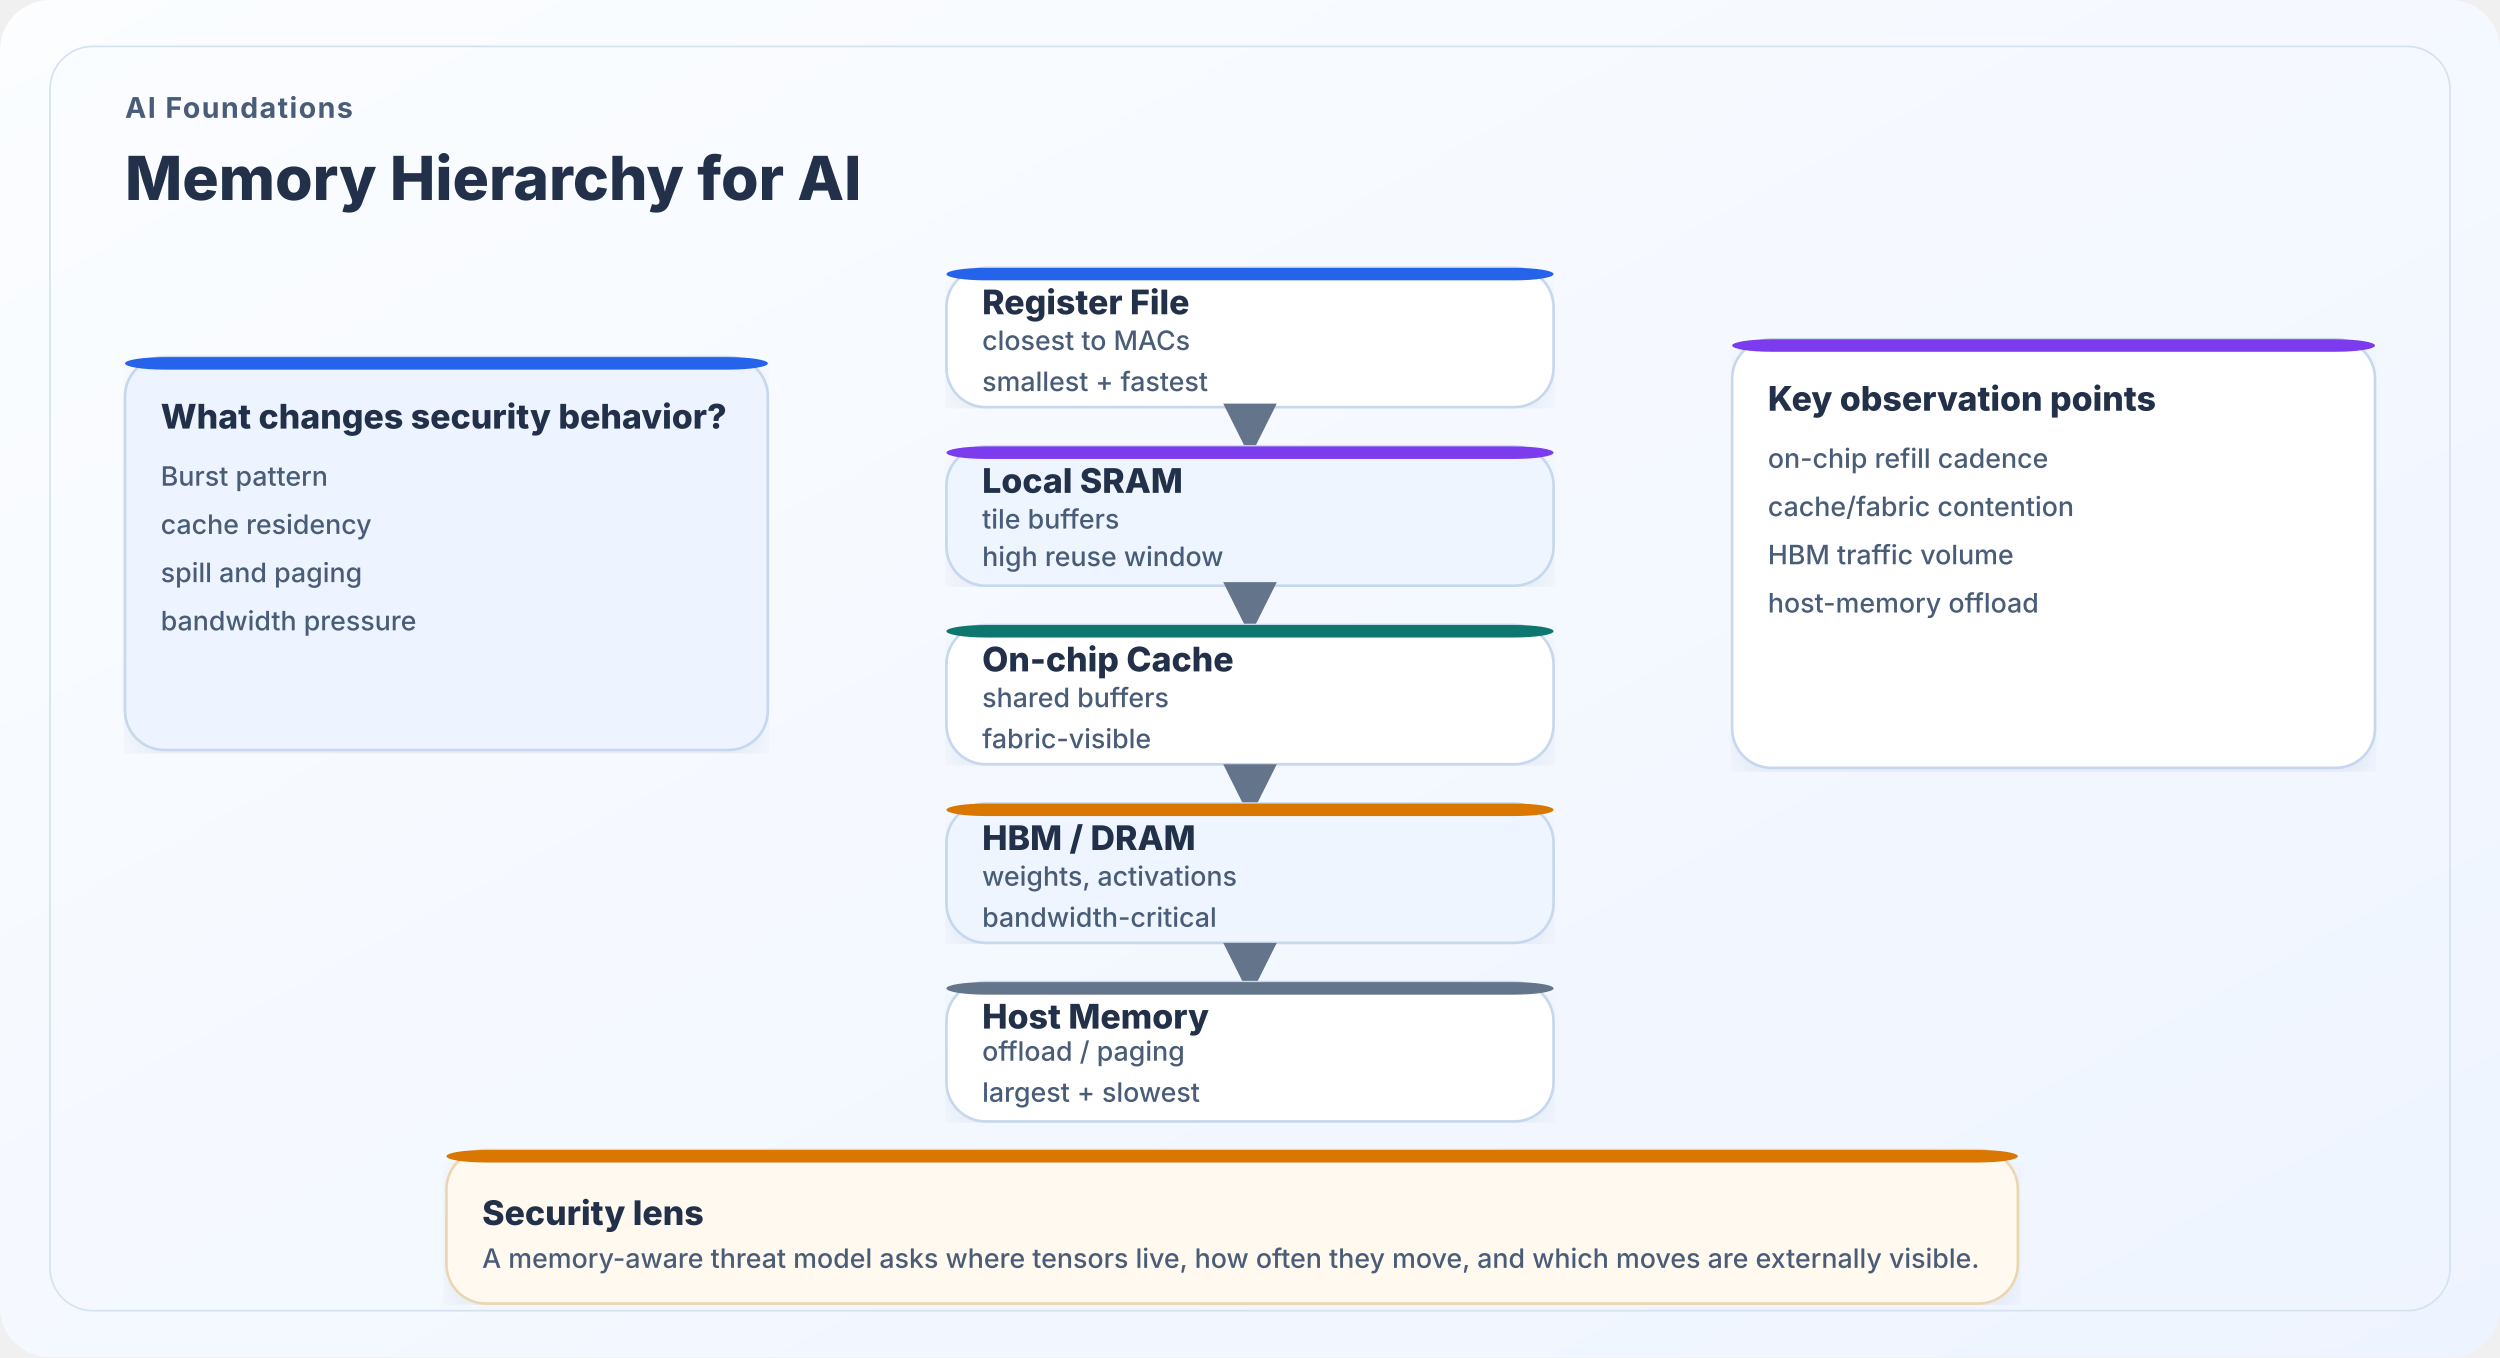
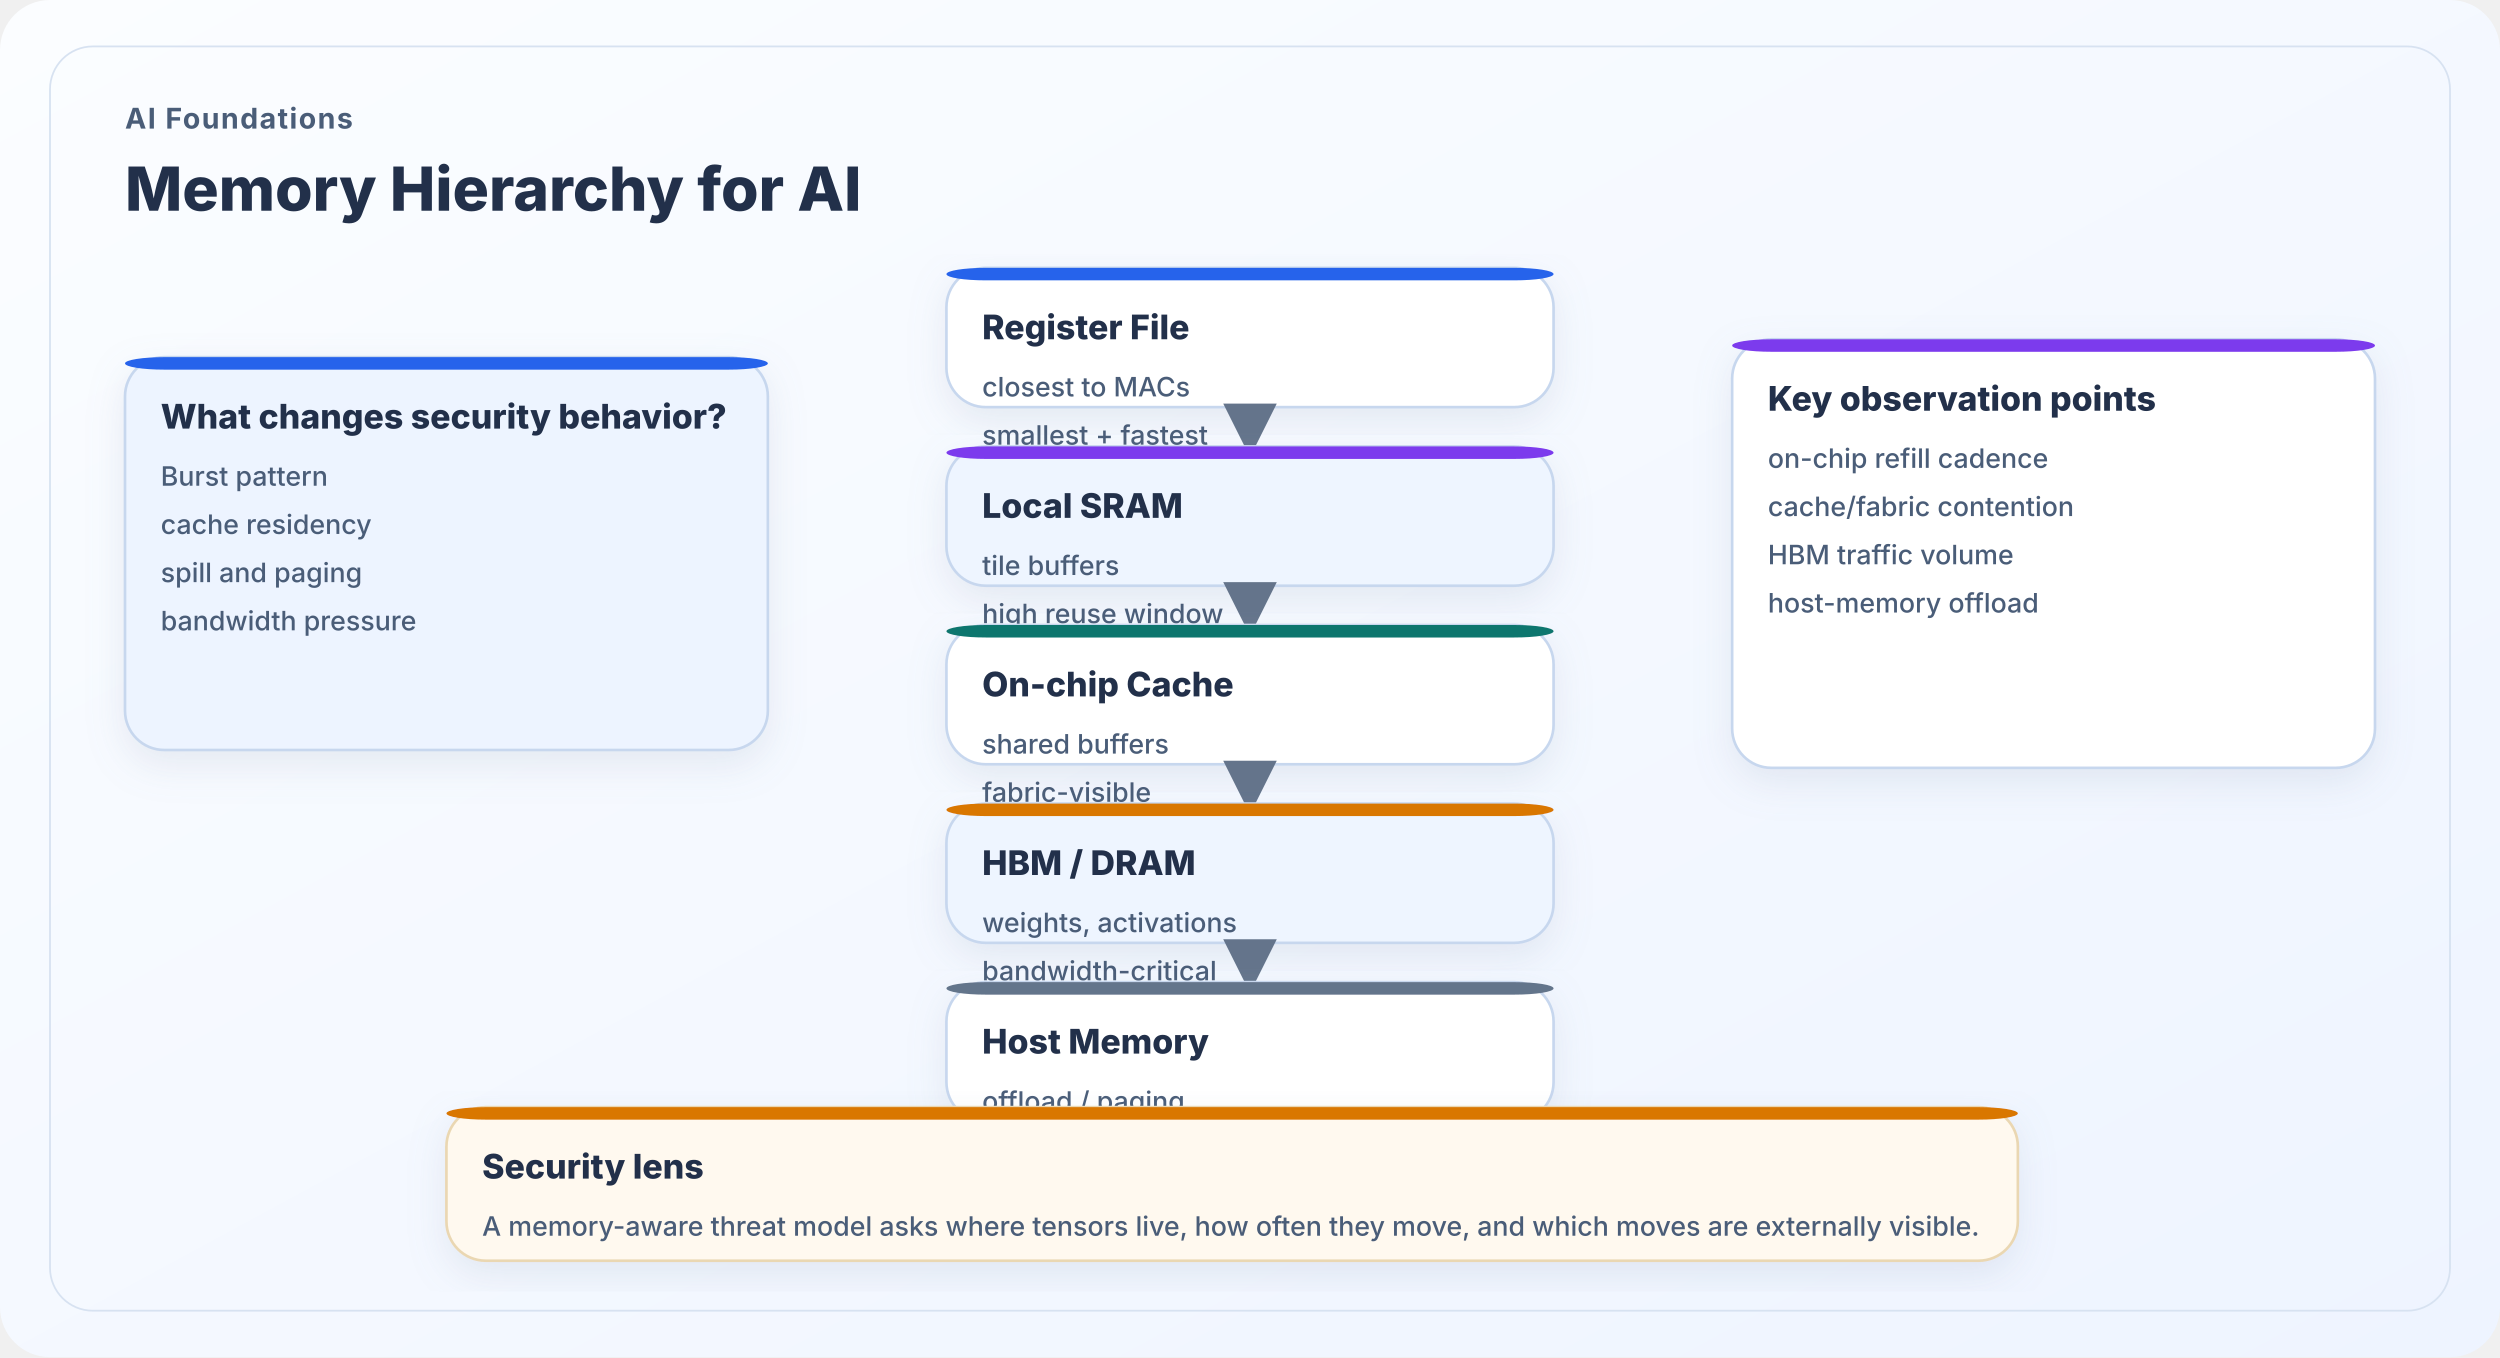
- <svg xmlns="http://www.w3.org/2000/svg" width="1400" height="760" viewBox="0 0 1400 760" role="img" aria-label="Memory Hierarchy for AI" version="1.1" id="svg35">
-   <defs id="defs6">
+ <svg xmlns="http://www.w3.org/2000/svg" width="1400" height="760" viewBox="0 0 1400 760" role="img" aria-label="Memory Hierarchy for AI">
+   <defs>
    <linearGradient id="bgGrad" x1="0" y1="0" x2="1" y2="1">
-       <stop offset="0%" stop-color="#fbfdff" id="stop1" />
-       <stop offset="100%" stop-color="#eef4ff" id="stop2" />
+       <stop offset="0%" stop-color="#fbfdff" />
+       <stop offset="100%" stop-color="#eef4ff" />
    </linearGradient>
    <linearGradient id="multi" x1="0" y1="0" x2="1" y2="0">
-       <stop offset="0%" stop-color="#2563eb" id="stop3" />
-       <stop offset="50%" stop-color="#7c3aed" id="stop4" />
-       <stop offset="100%" stop-color="#0f766e" id="stop5" />
+       <stop offset="0%" stop-color="#2563eb" />
+       <stop offset="50%" stop-color="#7c3aed" />
+       <stop offset="100%" stop-color="#0f766e" />
    </linearGradient>
-     <filter id="shadow" x="-0.002" y="-0.01" width="1.004" height="1.019">
+     <filter id="shadow" x="-20%" y="-20%" width="140%" height="140%">
      <feDropShadow dx="0" dy="8" stdDeviation="10" flood-color="#94a3b8" flood-opacity="0.18" />
    </filter>
    <marker id="arrowBlue" markerWidth="10" markerHeight="10" refX="8" refY="5" orient="auto">
-       <path d="M0,0 L10,5 L0,10 Z" fill="#2563eb" id="path5" />
+       <path d="M0,0 L10,5 L0,10 Z" fill="#2563eb" />
    </marker>
    <marker id="arrowSlate" markerWidth="10" markerHeight="10" refX="8" refY="5" orient="auto">
-       <path d="M0,0 L10,5 L0,10 Z" fill="#64748b" id="path6" />
+       <path d="M0,0 L10,5 L0,10 Z" fill="#64748b" />
    </marker>
-     <style id="style6">
+     <style>
.title{font:800 34px Inter,Arial,sans-serif;fill:#22304a}
.subtitle{font:700 16px Inter,Arial,sans-serif;fill:#4a5d78;letter-spacing:.05em;text-transform:uppercase}
.bt{font:800 19px Inter,Arial,sans-serif;fill:#22304a}
.bs{font:500 15px Inter,Arial,sans-serif;fill:#4a5d78}
.cap{font:700 14px Inter,Arial,sans-serif;fill:#4a5d78}
</style>
  </defs>
-   <rect width="1400" height="760" rx="28" fill="url(#bgGrad)" id="rect6" />
-   <rect x="28" y="26" width="1344" height="708" rx="24" fill="none" stroke="#d7e2f1" id="rect7" />
-   <text x="70" y="66" class="subtitle" id="text7" style="font-style:normal;font-variant:normal;font-weight:700;font-stretch:normal;font-size:16px;line-height:normal;font-family:Inter, Arial, sans-serif">AI Foundations</text>
-   <text x="70" y="112" class="title" id="text8" style="font-style:normal;font-variant:normal;font-weight:800;font-stretch:normal;font-size:34px;line-height:normal;font-family:Inter, Arial, sans-serif">Memory Hierarchy for AI</text>
-   <g filter="url(#shadow)" id="g9">
-     <rect x="530" y="150" width="340" height="78" rx="22" fill="#ffffff" stroke="#c7d7ee" stroke-width="1.5" id="rect8" />
-     <rect x="530" y="150" width="340" height="7" rx="22" fill="#2563eb" id="rect9" />
+   <rect width="1400" height="760" rx="28" fill="url(#bgGrad)" />
+   <rect x="28" y="26" width="1344" height="708" rx="24" fill="none" stroke="#d7e2f1" />
+   <text x="70" y="72" class="subtitle">AI Foundations</text>
+   <text x="70" y="118" class="title">Memory Hierarchy for AI</text>
+   <g filter="url(#shadow)">
+     <rect x="530" y="150" width="340" height="78" rx="22" fill="#ffffff" stroke="#c7d7ee" stroke-width="1.5" />
+     <rect x="530" y="150" width="340" height="7" rx="22" fill="#2563eb" />
  </g>
-   <text x="550" y="176" class="bt" id="text9" style="font-style:normal;font-variant:normal;font-weight:800;font-stretch:normal;font-size:19px;line-height:normal;font-family:Inter, Arial, sans-serif">Register File</text>
-   <text x="550" y="196" class="bs" id="text10" style="font-style:normal;font-variant:normal;font-weight:500;font-stretch:normal;font-size:15px;line-height:normal;font-family:Inter, Arial, sans-serif">closest to MACs</text>
-   <text x="550" y="219" class="bs" id="text11" style="font-style:normal;font-variant:normal;font-weight:500;font-stretch:normal;font-size:15px;line-height:normal;font-family:Inter, Arial, sans-serif">smallest + fastest</text>
-   <line x1="700" y1="228" x2="700" y2="250" stroke="#64748b" stroke-width="3" marker-end="url(#arrowSlate)" id="line11" />
-   <g filter="url(#shadow)" id="g12">
-     <rect x="530" y="250" width="340" height="78" rx="22" fill="#eef5ff" stroke="#c7d7ee" stroke-width="1.5" id="rect11" />
-     <rect x="530" y="250" width="340" height="7" rx="22" fill="#7c3aed" id="rect12" />
+   <text x="550" y="190" class="bt">Register File</text>
+   <text x="550" y="222" class="bs">closest to MACs</text>
+   <text x="550" y="249" class="bs">smallest + fastest</text>
+   <line x1="700" y1="228" x2="700" y2="250" stroke="#64748b" stroke-width="3" marker-end="url(#arrowSlate)" />
+   <g filter="url(#shadow)">
+     <rect x="530" y="250" width="340" height="78" rx="22" fill="#eef5ff" stroke="#c7d7ee" stroke-width="1.5" />
+     <rect x="530" y="250" width="340" height="7" rx="22" fill="#7c3aed" />
  </g>
-   <text x="550" y="276" class="bt" id="text12" style="font-style:normal;font-variant:normal;font-weight:800;font-stretch:normal;font-size:19px;line-height:normal;font-family:Inter, Arial, sans-serif">Local SRAM</text>
-   <text x="550" y="296" class="bs" id="text13" style="font-style:normal;font-variant:normal;font-weight:500;font-stretch:normal;font-size:15px;line-height:normal;font-family:Inter, Arial, sans-serif">tile buffers</text>
-   <text x="550" y="317" class="bs" id="text14" style="font-style:normal;font-variant:normal;font-weight:500;font-stretch:normal;font-size:15px;line-height:normal;font-family:Inter, Arial, sans-serif">high reuse window</text>
-   <line x1="700" y1="328" x2="700" y2="350" stroke="#64748b" stroke-width="3" marker-end="url(#arrowSlate)" id="line14" />
-   <g filter="url(#shadow)" id="g15">
-     <rect x="530" y="350" width="340" height="78" rx="22" fill="#ffffff" stroke="#c7d7ee" stroke-width="1.5" id="rect14" />
-     <rect x="530" y="350" width="340" height="7" rx="22" fill="#0f766e" id="rect15" />
+   <text x="550" y="290" class="bt">Local SRAM</text>
+   <text x="550" y="322" class="bs">tile buffers</text>
+   <text x="550" y="349" class="bs">high reuse window</text>
+   <line x1="700" y1="328" x2="700" y2="350" stroke="#64748b" stroke-width="3" marker-end="url(#arrowSlate)" />
+   <g filter="url(#shadow)">
+     <rect x="530" y="350" width="340" height="78" rx="22" fill="#ffffff" stroke="#c7d7ee" stroke-width="1.5" />
+     <rect x="530" y="350" width="340" height="7" rx="22" fill="#0f766e" />
  </g>
-   <text x="550" y="376" class="bt" id="text15" style="font-style:normal;font-variant:normal;font-weight:800;font-stretch:normal;font-size:19px;line-height:normal;font-family:Inter, Arial, sans-serif">On-chip Cache</text>
-   <text x="550" y="396" class="bs" id="text16" style="font-style:normal;font-variant:normal;font-weight:500;font-stretch:normal;font-size:15px;line-height:normal;font-family:Inter, Arial, sans-serif">shared buffers</text>
-   <text x="550" y="419" class="bs" id="text17" style="font-style:normal;font-variant:normal;font-weight:500;font-stretch:normal;font-size:15px;line-height:normal;font-family:Inter, Arial, sans-serif">fabric-visible</text>
-   <line x1="700" y1="430" x2="700" y2="452" stroke="#64748b" stroke-width="3" marker-end="url(#arrowSlate)" id="line17" />
-   <g filter="url(#shadow)" id="g18">
-     <rect x="530" y="450" width="340" height="78" rx="22" fill="#eef5ff" stroke="#c7d7ee" stroke-width="1.5" id="rect17" />
-     <rect x="530" y="450" width="340" height="7" rx="22" fill="#d97706" id="rect18" />
+   <text x="550" y="390" class="bt">On-chip Cache</text>
+   <text x="550" y="422" class="bs">shared buffers</text>
+   <text x="550" y="449" class="bs">fabric-visible</text>
+   <line x1="700" y1="428" x2="700" y2="450" stroke="#64748b" stroke-width="3" marker-end="url(#arrowSlate)" />
+   <g filter="url(#shadow)">
+     <rect x="530" y="450" width="340" height="78" rx="22" fill="#eef5ff" stroke="#c7d7ee" stroke-width="1.5" />
+     <rect x="530" y="450" width="340" height="7" rx="22" fill="#d97706" />
  </g>
-   <text x="550" y="476" class="bt" id="text18" style="font-style:normal;font-variant:normal;font-weight:800;font-stretch:normal;font-size:19px;line-height:normal;font-family:Inter, Arial, sans-serif">HBM / DRAM</text>
-   <text x="550" y="496" class="bs" id="text19" style="font-style:normal;font-variant:normal;font-weight:500;font-stretch:normal;font-size:15px;line-height:normal;font-family:Inter, Arial, sans-serif">weights, activations</text>
-   <text x="550" y="519" class="bs" id="text20" style="font-style:normal;font-variant:normal;font-weight:500;font-stretch:normal;font-size:15px;line-height:normal;font-family:Inter, Arial, sans-serif">bandwidth-critical</text>
-   <line x1="700" y1="530" x2="700" y2="552" stroke="#64748b" stroke-width="3" marker-end="url(#arrowSlate)" id="line20" />
-   <g filter="url(#shadow)" id="g21">
-     <rect x="530" y="550" width="340" height="78" rx="22" fill="#ffffff" stroke="#c7d7ee" stroke-width="1.5" id="rect20" />
-     <rect x="530" y="550" width="340" height="7" rx="22" fill="#64748b" id="rect21" />
+   <text x="550" y="490" class="bt">HBM / DRAM</text>
+   <text x="550" y="522" class="bs">weights, activations</text>
+   <text x="550" y="549" class="bs">bandwidth-critical</text>
+   <line x1="700" y1="528" x2="700" y2="550" stroke="#64748b" stroke-width="3" marker-end="url(#arrowSlate)" />
+   <g filter="url(#shadow)">
+     <rect x="530" y="550" width="340" height="78" rx="22" fill="#ffffff" stroke="#c7d7ee" stroke-width="1.5" />
+     <rect x="530" y="550" width="340" height="7" rx="22" fill="#64748b" />
  </g>
-   <text x="550" y="576" class="bt" id="text21" style="font-style:normal;font-variant:normal;font-weight:800;font-stretch:normal;font-size:19px;line-height:normal;font-family:Inter, Arial, sans-serif">Host Memory</text>
-   <text x="550" y="594" class="bs" id="text22" style="font-style:normal;font-variant:normal;font-weight:500;font-stretch:normal;font-size:15px;line-height:normal;font-family:Inter, Arial, sans-serif">offload / paging</text>
-   <text x="550" y="617" class="bs" id="text23" style="font-style:normal;font-variant:normal;font-weight:500;font-stretch:normal;font-size:15px;line-height:normal;font-family:Inter, Arial, sans-serif">largest + slowest</text>
-   <g filter="url(#shadow)" id="g24">
-     <rect x="70" y="200" width="360" height="220" rx="22" fill="#edf4ff" stroke="#c7d7ee" stroke-width="1.5" id="rect23" />
-     <rect x="70" y="200" width="360" height="7" rx="22" fill="#2563eb" id="rect24" />
+   <text x="550" y="590" class="bt">Host Memory</text>
+   <text x="550" y="622" class="bs">offload / paging</text>
+   <text x="550" y="649" class="bs">largest + slowest</text>
+   <g filter="url(#shadow)">
+     <rect x="70" y="200" width="360" height="220" rx="22" fill="#edf4ff" stroke="#c7d7ee" stroke-width="1.5" />
+     <rect x="70" y="200" width="360" height="7" rx="22" fill="#2563eb" />
  </g>
-   <text x="90" y="240" class="bt" id="text24">What changes security behavior?</text>
-   <text x="90" y="272" class="bs" id="text25">Burst pattern</text>
-   <text x="90" y="299" class="bs" id="text26">cache residency</text>
-   <text x="90" y="326" class="bs" id="text27">spill and paging</text>
-   <text x="90" y="353" class="bs" id="text28">bandwidth pressure</text>
-   <g filter="url(#shadow)" id="g29">
-     <rect x="970" y="190" width="360" height="240" rx="22" fill="#ffffff" stroke="#c7d7ee" stroke-width="1.5" id="rect28" />
-     <rect x="970" y="190" width="360" height="7" rx="22" fill="#7c3aed" id="rect29" />
+   <text x="90" y="240" class="bt">What changes security behavior?</text>
+   <text x="90" y="272" class="bs">Burst pattern</text>
+   <text x="90" y="299" class="bs">cache residency</text>
+   <text x="90" y="326" class="bs">spill and paging</text>
+   <text x="90" y="353" class="bs">bandwidth pressure</text>
+   <g filter="url(#shadow)">
+     <rect x="970" y="190" width="360" height="240" rx="22" fill="#ffffff" stroke="#c7d7ee" stroke-width="1.5" />
+     <rect x="970" y="190" width="360" height="7" rx="22" fill="#7c3aed" />
  </g>
-   <text x="990" y="230" class="bt" id="text29">Key observation points</text>
-   <text x="990" y="262" class="bs" id="text30">on-chip refill cadence</text>
-   <text x="990" y="289" class="bs" id="text31">cache/fabric contention</text>
-   <text x="990" y="316" class="bs" id="text32">HBM traffic volume</text>
-   <text x="990" y="343" class="bs" id="text33">host-memory offload</text>
-   <g filter="url(#shadow)" id="g34" transform="translate(0,24)">
-     <rect x="250" y="620" width="880" height="86" rx="22" fill="#fff9ef" stroke="#ead7b2" stroke-width="1.5" id="rect33" />
-     <rect x="250" y="620" width="880" height="7" rx="22" fill="#d97706" id="rect34" />
+   <text x="990" y="230" class="bt">Key observation points</text>
+   <text x="990" y="262" class="bs">on-chip refill cadence</text>
+   <text x="990" y="289" class="bs">cache/fabric contention</text>
+   <text x="990" y="316" class="bs">HBM traffic volume</text>
+   <text x="990" y="343" class="bs">host-memory offload</text>
+   <g filter="url(#shadow)">
+     <rect x="250" y="620" width="880" height="86" rx="22" fill="#fff9ef" stroke="#ead7b2" stroke-width="1.5" />
+     <rect x="250" y="620" width="880" height="7" rx="22" fill="#d97706" />
  </g>
-   <text x="270" y="686" class="bt" id="text34" style="font-style:normal;font-variant:normal;font-weight:800;font-stretch:normal;font-size:19px;line-height:normal;font-family:Inter, Arial, sans-serif">Security lens</text>
-   <text x="270" y="710" class="bs" id="text35" style="font-style:normal;font-variant:normal;font-weight:500;font-stretch:normal;font-size:15px;line-height:normal;font-family:Inter, Arial, sans-serif">A memory-aware threat model asks where tensors live, how often they move, and which moves are externally visible.</text>
+   <text x="270" y="660" class="bt">Security lens</text>
+   <text x="270" y="692" class="bs">A memory-aware threat model asks where tensors live, how often they move, and which moves are externally visible.</text>
</svg>
